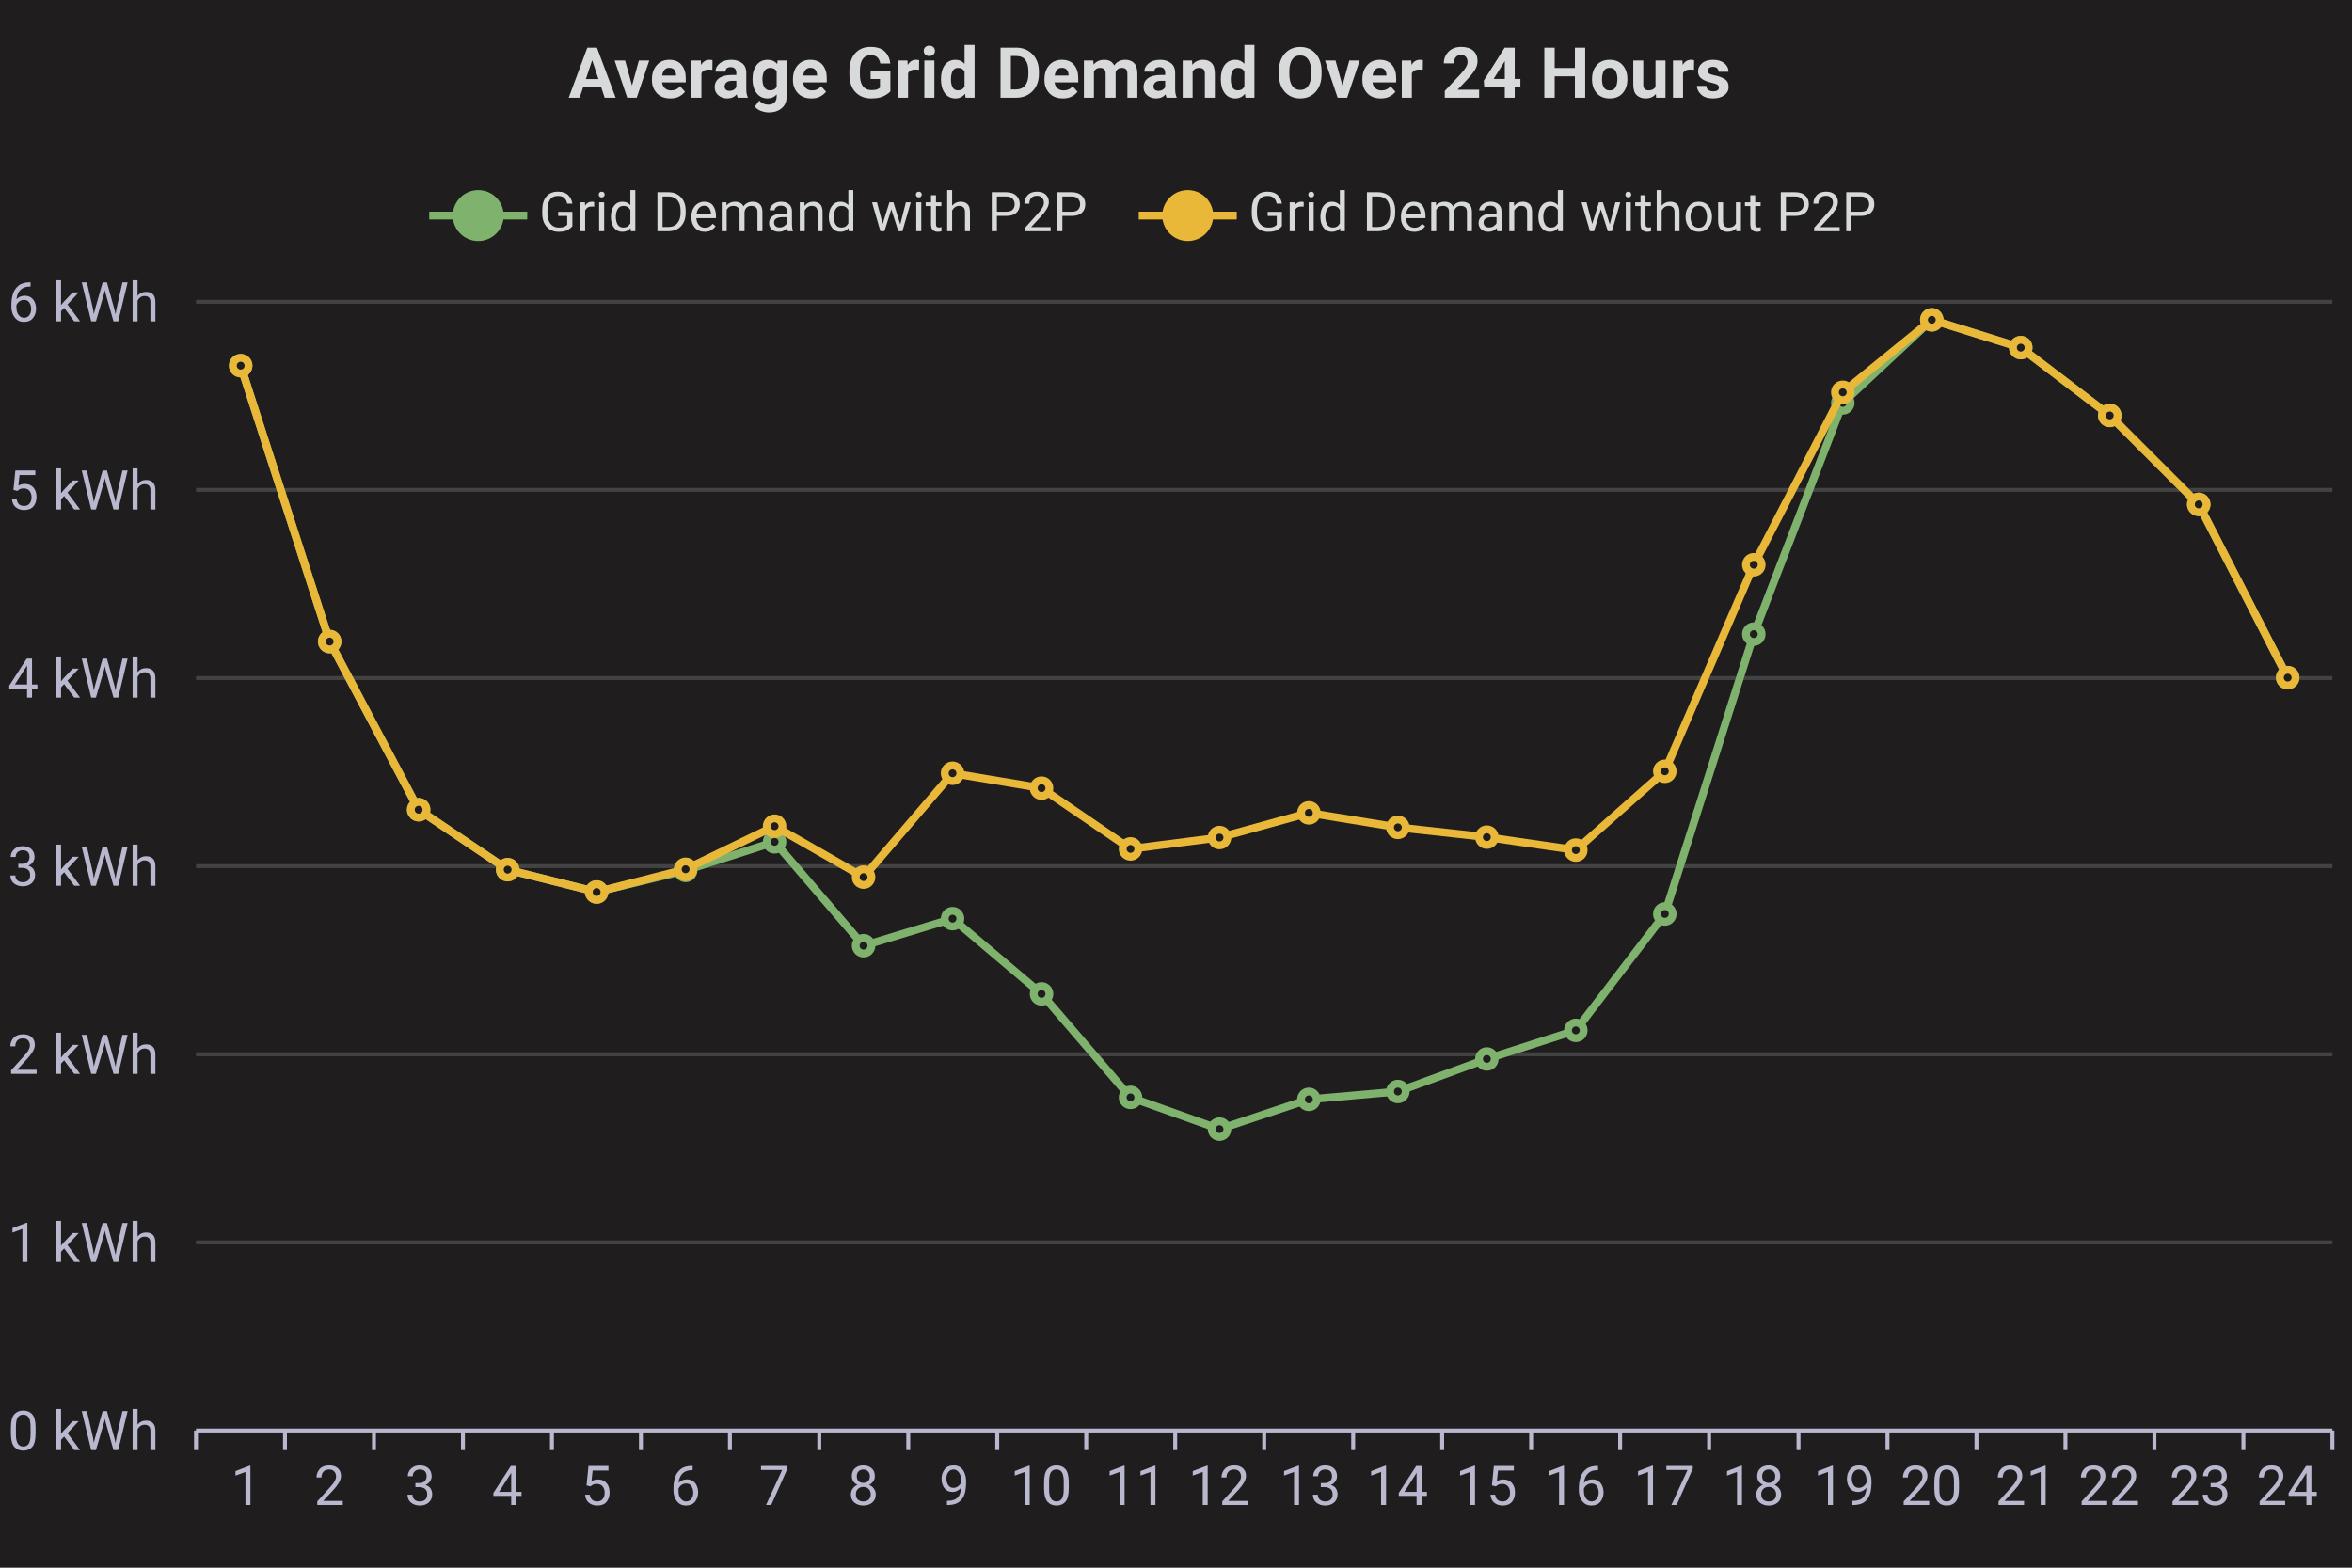
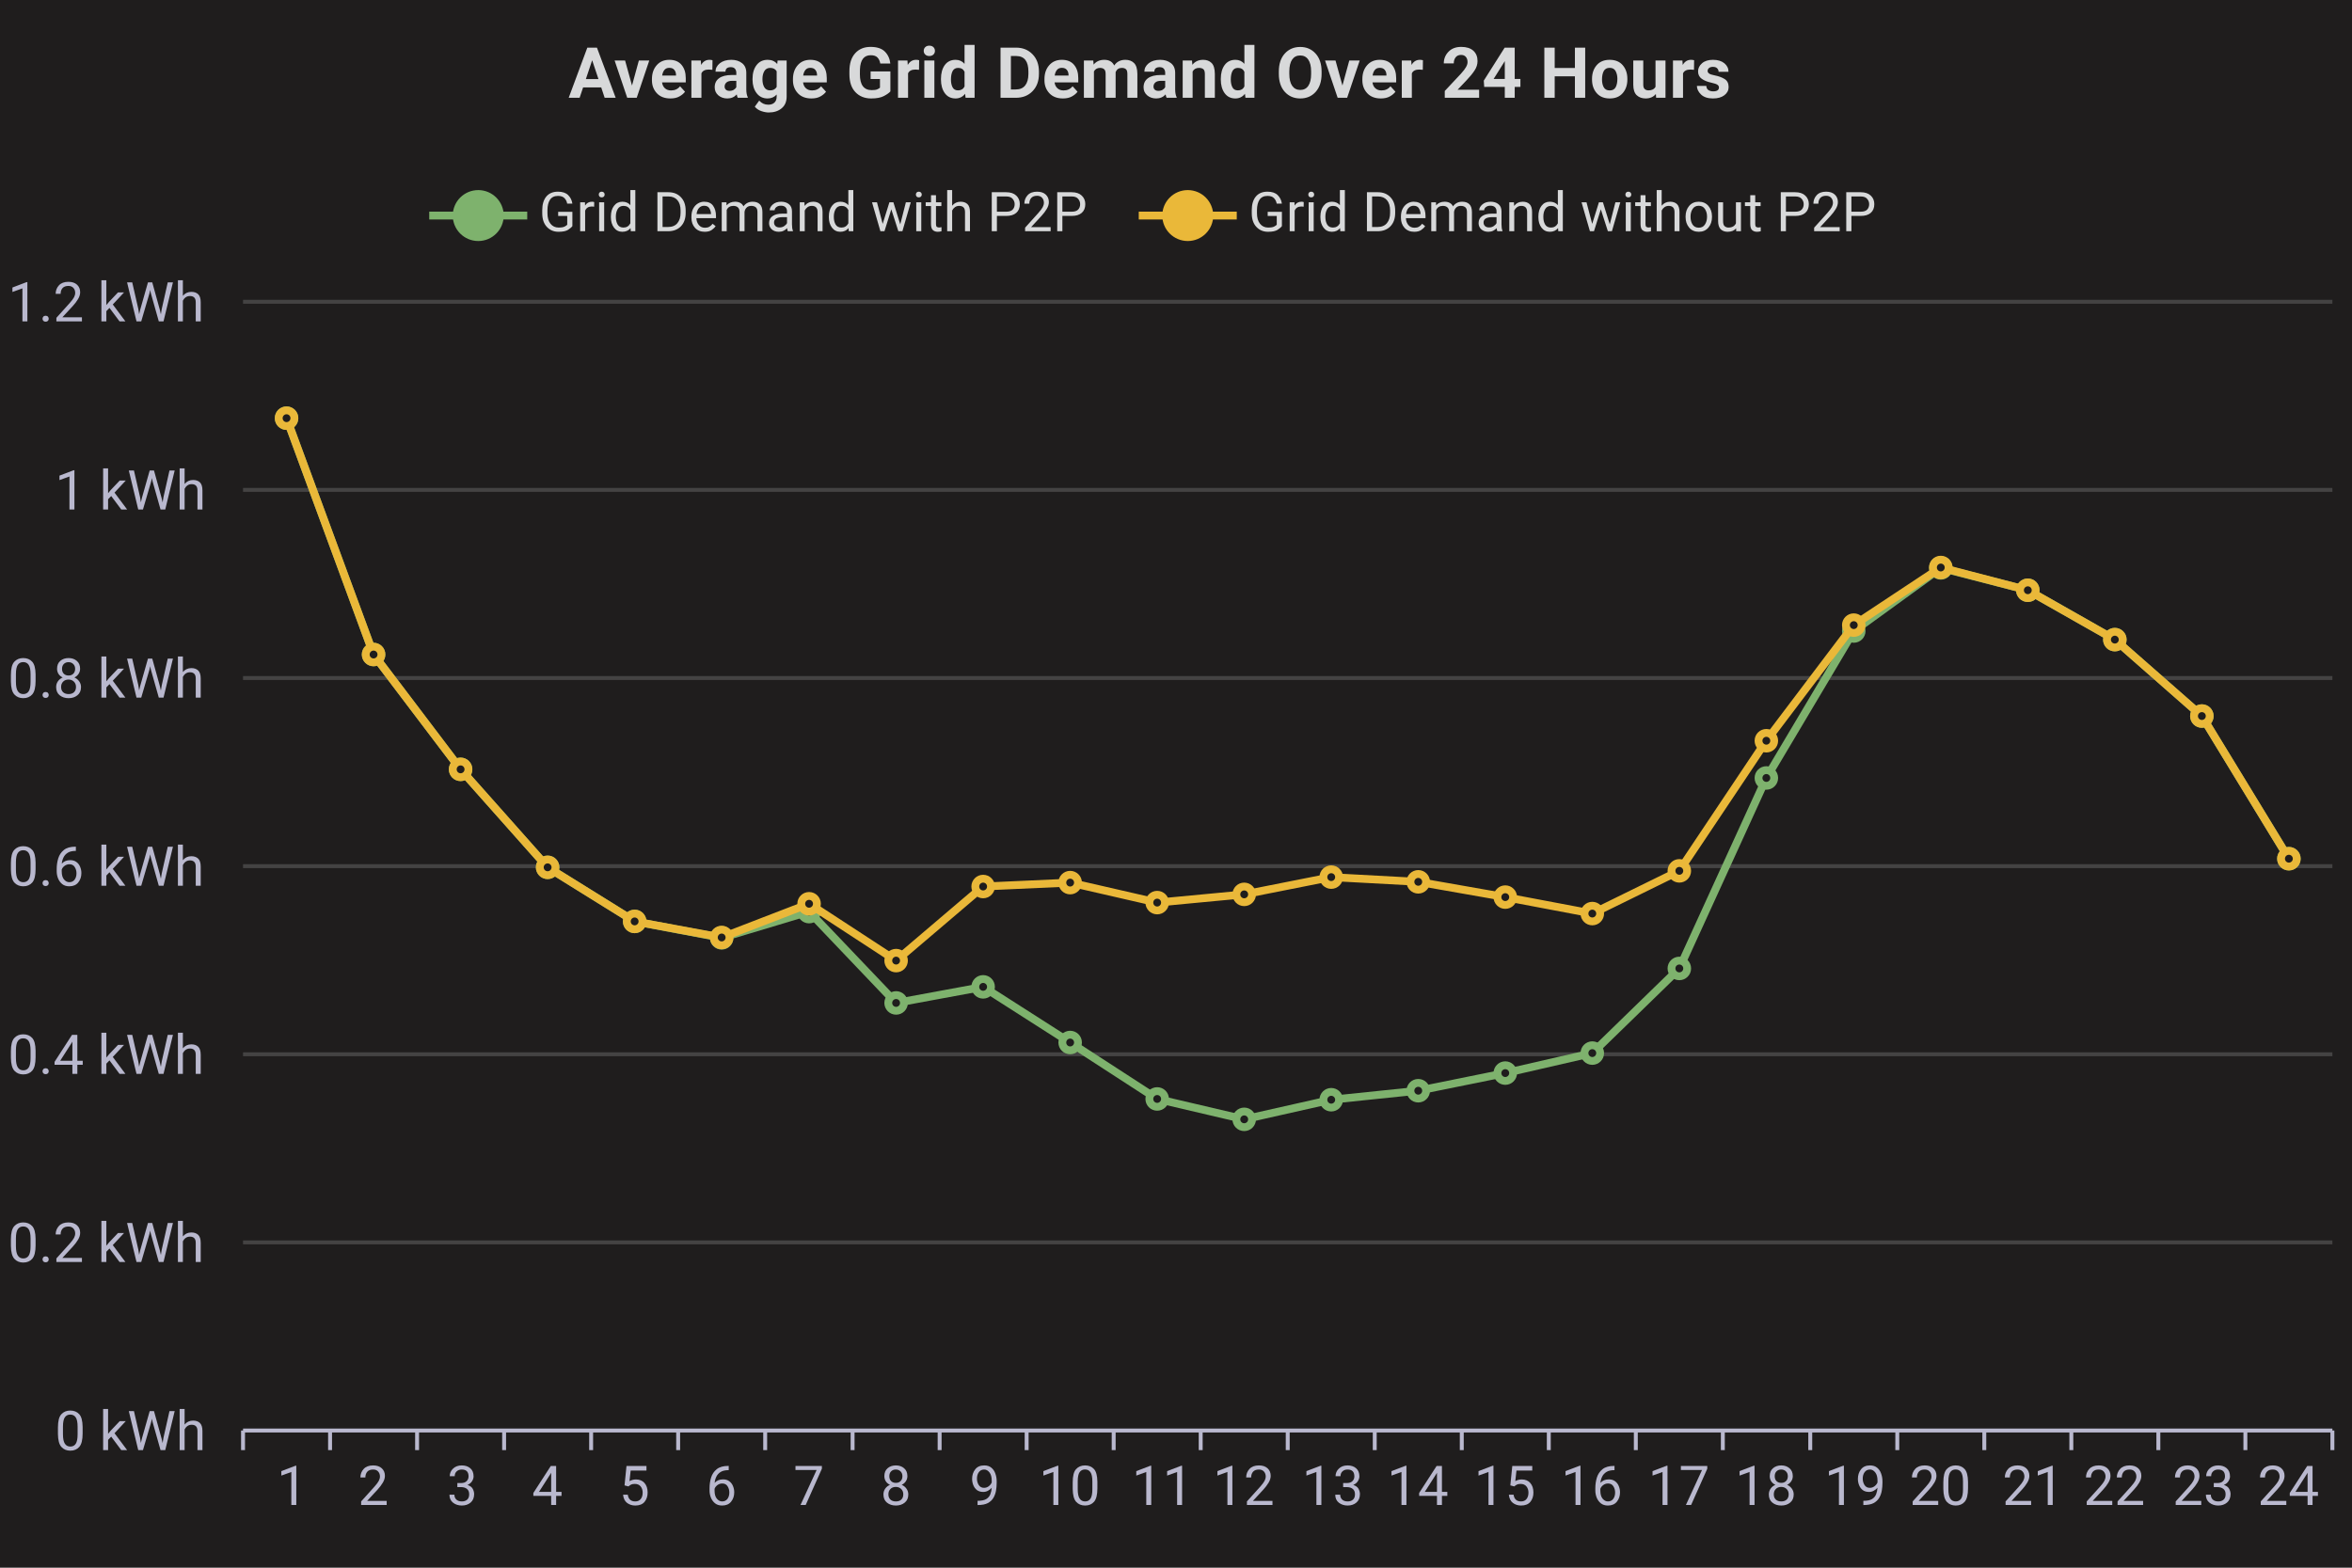
<svg xmlns="http://www.w3.org/2000/svg" width="600" height="400" viewBox="0 0 600 400">
  <rect x="0" y="0" width="600" height="400" fill="#1F1D1D" />
  <text font-size="18" x="145" y="5" dy="15" font-weight="bold" dominant-baseline="middle" font-family="Roboto" fill="#D8D9DA">
Average Grid Demand Over 24 Hours
</text>
  <g>
    <line stroke-width="2" x1="109.5" y1="55" x2="134.5" y2="55" stroke="#7EB26D" />
    <circle cx="122" cy="55" r="5.5" stroke-width="2" stroke="#7EB26D" fill="#7EB26D" />
    <text font-size="14" x="137.5" y="59" font-family="Roboto" fill="#D8D9DA">
Grid Demand with P2P
</text>
  </g>
  <g>
    <line stroke-width="2" x1="290.5" y1="55" x2="315.5" y2="55" stroke="#EAB839" />
    <circle cx="303" cy="55" r="5.5" stroke-width="2" stroke="#EAB839" fill="#EAB839" />
    <text font-size="14" x="318.5" y="59" font-family="Roboto" fill="#D8D9DA">
Grid Demand without P2P
</text>
  </g>
  <g stroke="#444343">
-     <line stroke-width="1" x1="50" y1="77" x2="595" y2="77" />
-     <line stroke-width="1" x1="50" y1="125" x2="595" y2="125" />
-     <line stroke-width="1" x1="50" y1="173" x2="595" y2="173" />
-     <line stroke-width="1" x1="50" y1="221" x2="595" y2="221" />
-     <line stroke-width="1" x1="50" y1="269" x2="595" y2="269" />
-     <line stroke-width="1" x1="50" y1="317" x2="595" y2="317" />
+     <line stroke-width="1" x1="62" y1="77" x2="595" y2="77" />
+     <line stroke-width="1" x1="62" y1="125" x2="595" y2="125" />
+     <line stroke-width="1" x1="62" y1="173" x2="595" y2="173" />
+     <line stroke-width="1" x1="62" y1="221" x2="595" y2="221" />
+     <line stroke-width="1" x1="62" y1="269" x2="595" y2="269" />
+     <line stroke-width="1" x1="62" y1="317" x2="595" y2="317" />
  </g>
  <g>
    <text font-size="14" x="2" y="82" font-family="Roboto" fill="#B9B8CE">
- 6 kWh
- </text>
-     <text font-size="14" x="2" y="130" font-family="Roboto" fill="#B9B8CE">
- 5 kWh
+ 1.2 kWh
+ </text>
+     <text font-size="14" x="14" y="130" font-family="Roboto" fill="#B9B8CE">
+ 1 kWh
</text>
    <text font-size="14" x="2" y="178" font-family="Roboto" fill="#B9B8CE">
- 4 kWh
+ 0.8 kWh
</text>
    <text font-size="14" x="2" y="226" font-family="Roboto" fill="#B9B8CE">
- 3 kWh
+ 0.6 kWh
</text>
    <text font-size="14" x="2" y="274" font-family="Roboto" fill="#B9B8CE">
- 2 kWh
+ 0.4 kWh
</text>
    <text font-size="14" x="2" y="322" font-family="Roboto" fill="#B9B8CE">
- 1 kWh
- </text>
-     <text font-size="14" x="2" y="370" font-family="Roboto" fill="#B9B8CE">
+ 0.2 kWh
+ </text>
+     <text font-size="14" x="14" y="370" font-family="Roboto" fill="#B9B8CE">
0 kWh
</text>
  </g>
  <g>
    <g stroke="#B9B8CE">
-       <line stroke-width="1" x1="50" y1="365" x2="595" y2="365" />
-       <line stroke-width="1" x1="50" y1="365" x2="50" y2="370" />
-       <line stroke-width="1" x1="72.7" y1="365" x2="72.7" y2="370" />
-       <line stroke-width="1" x1="95.4" y1="365" x2="95.4" y2="370" />
-       <line stroke-width="1" x1="118.1" y1="365" x2="118.1" y2="370" />
-       <line stroke-width="1" x1="140.8" y1="365" x2="140.8" y2="370" />
-       <line stroke-width="1" x1="163.5" y1="365" x2="163.5" y2="370" />
-       <line stroke-width="1" x1="186.2" y1="365" x2="186.2" y2="370" />
-       <line stroke-width="1" x1="209" y1="365" x2="209" y2="370" />
-       <line stroke-width="1" x1="231.7" y1="365" x2="231.7" y2="370" />
-       <line stroke-width="1" x1="254.4" y1="365" x2="254.4" y2="370" />
-       <line stroke-width="1" x1="277.1" y1="365" x2="277.1" y2="370" />
-       <line stroke-width="1" x1="299.8" y1="365" x2="299.8" y2="370" />
-       <line stroke-width="1" x1="322.5" y1="365" x2="322.5" y2="370" />
-       <line stroke-width="1" x1="345.2" y1="365" x2="345.2" y2="370" />
-       <line stroke-width="1" x1="367.9" y1="365" x2="367.9" y2="370" />
-       <line stroke-width="1" x1="390.6" y1="365" x2="390.6" y2="370" />
-       <line stroke-width="1" x1="413.3" y1="365" x2="413.3" y2="370" />
-       <line stroke-width="1" x1="436" y1="365" x2="436" y2="370" />
-       <line stroke-width="1" x1="458.8" y1="365" x2="458.8" y2="370" />
-       <line stroke-width="1" x1="481.5" y1="365" x2="481.5" y2="370" />
-       <line stroke-width="1" x1="504.2" y1="365" x2="504.2" y2="370" />
-       <line stroke-width="1" x1="526.9" y1="365" x2="526.9" y2="370" />
-       <line stroke-width="1" x1="549.6" y1="365" x2="549.6" y2="370" />
-       <line stroke-width="1" x1="572.3" y1="365" x2="572.3" y2="370" />
+       <line stroke-width="1" x1="62" y1="365" x2="595" y2="365" />
+       <line stroke-width="1" x1="62" y1="365" x2="62" y2="370" />
+       <line stroke-width="1" x1="84.2" y1="365" x2="84.2" y2="370" />
+       <line stroke-width="1" x1="106.4" y1="365" x2="106.4" y2="370" />
+       <line stroke-width="1" x1="128.6" y1="365" x2="128.6" y2="370" />
+       <line stroke-width="1" x1="150.8" y1="365" x2="150.8" y2="370" />
+       <line stroke-width="1" x1="173" y1="365" x2="173" y2="370" />
+       <line stroke-width="1" x1="195.2" y1="365" x2="195.2" y2="370" />
+       <line stroke-width="1" x1="217.5" y1="365" x2="217.5" y2="370" />
+       <line stroke-width="1" x1="239.7" y1="365" x2="239.7" y2="370" />
+       <line stroke-width="1" x1="261.9" y1="365" x2="261.9" y2="370" />
+       <line stroke-width="1" x1="284.1" y1="365" x2="284.1" y2="370" />
+       <line stroke-width="1" x1="306.3" y1="365" x2="306.3" y2="370" />
+       <line stroke-width="1" x1="328.5" y1="365" x2="328.5" y2="370" />
+       <line stroke-width="1" x1="350.7" y1="365" x2="350.7" y2="370" />
+       <line stroke-width="1" x1="372.9" y1="365" x2="372.9" y2="370" />
+       <line stroke-width="1" x1="395.1" y1="365" x2="395.1" y2="370" />
+       <line stroke-width="1" x1="417.3" y1="365" x2="417.3" y2="370" />
+       <line stroke-width="1" x1="439.5" y1="365" x2="439.5" y2="370" />
+       <line stroke-width="1" x1="461.8" y1="365" x2="461.8" y2="370" />
+       <line stroke-width="1" x1="484" y1="365" x2="484" y2="370" />
+       <line stroke-width="1" x1="506.2" y1="365" x2="506.2" y2="370" />
+       <line stroke-width="1" x1="528.4" y1="365" x2="528.4" y2="370" />
+       <line stroke-width="1" x1="550.6" y1="365" x2="550.6" y2="370" />
+       <line stroke-width="1" x1="572.8" y1="365" x2="572.8" y2="370" />
      <line stroke-width="1" x1="595" y1="365" x2="595" y2="370" />
    </g>
-     <text font-size="14" x="58.9" y="384" font-family="Roboto" fill="#B9B8CE">
+     <text font-size="14" x="70.6" y="384" font-family="Roboto" fill="#B9B8CE">
1
</text>
-     <text font-size="14" x="80.1" y="384" font-family="Roboto" fill="#B9B8CE">
+     <text font-size="14" x="91.3" y="384" font-family="Roboto" fill="#B9B8CE">
2
</text>
-     <text font-size="14" x="103.3" y="384" font-family="Roboto" fill="#B9B8CE">
+     <text font-size="14" x="114" y="384" font-family="Roboto" fill="#B9B8CE">
3
</text>
-     <text font-size="14" x="125.5" y="384" font-family="Roboto" fill="#B9B8CE">
+     <text font-size="14" x="135.7" y="384" font-family="Roboto" fill="#B9B8CE">
4
</text>
-     <text font-size="14" x="148.2" y="384" font-family="Roboto" fill="#B9B8CE">
+     <text font-size="14" x="157.9" y="384" font-family="Roboto" fill="#B9B8CE">
5
</text>
-     <text font-size="14" x="170.9" y="384" font-family="Roboto" fill="#B9B8CE">
+     <text font-size="14" x="180.1" y="384" font-family="Roboto" fill="#B9B8CE">
6
</text>
-     <text font-size="14" x="193.6" y="384" font-family="Roboto" fill="#B9B8CE">
+     <text font-size="14" x="202.4" y="384" font-family="Roboto" fill="#B9B8CE">
7
</text>
-     <text font-size="14" x="216.3" y="384" font-family="Roboto" fill="#B9B8CE">
+     <text font-size="14" x="224.6" y="384" font-family="Roboto" fill="#B9B8CE">
8
</text>
-     <text font-size="14" x="239.5" y="384" font-family="Roboto" fill="#B9B8CE">
+     <text font-size="14" x="247.3" y="384" font-family="Roboto" fill="#B9B8CE">
9
</text>
-     <text font-size="14" x="257.7" y="384" font-family="Roboto" fill="#B9B8CE">
+     <text font-size="14" x="265" y="384" font-family="Roboto" fill="#B9B8CE">
10
</text>
-     <text font-size="14" x="281.9" y="384" font-family="Roboto" fill="#B9B8CE">
+     <text font-size="14" x="288.7" y="384" font-family="Roboto" fill="#B9B8CE">
11
</text>
-     <text font-size="14" x="303.1" y="384" font-family="Roboto" fill="#B9B8CE">
+     <text font-size="14" x="309.4" y="384" font-family="Roboto" fill="#B9B8CE">
12
</text>
-     <text font-size="14" x="326.4" y="384" font-family="Roboto" fill="#B9B8CE">
+     <text font-size="14" x="332.1" y="384" font-family="Roboto" fill="#B9B8CE">
13
</text>
-     <text font-size="14" x="348.6" y="384" font-family="Roboto" fill="#B9B8CE">
+     <text font-size="14" x="353.8" y="384" font-family="Roboto" fill="#B9B8CE">
14
</text>
-     <text font-size="14" x="371.3" y="384" font-family="Roboto" fill="#B9B8CE">
+     <text font-size="14" x="376" y="384" font-family="Roboto" fill="#B9B8CE">
15
</text>
-     <text font-size="14" x="394" y="384" font-family="Roboto" fill="#B9B8CE">
+     <text font-size="14" x="398.2" y="384" font-family="Roboto" fill="#B9B8CE">
16
</text>
-     <text font-size="14" x="416.7" y="384" font-family="Roboto" fill="#B9B8CE">
+     <text font-size="14" x="420.4" y="384" font-family="Roboto" fill="#B9B8CE">
17
</text>
-     <text font-size="14" x="439.4" y="384" font-family="Roboto" fill="#B9B8CE">
+     <text font-size="14" x="442.6" y="384" font-family="Roboto" fill="#B9B8CE">
18
</text>
-     <text font-size="14" x="462.6" y="384" font-family="Roboto" fill="#B9B8CE">
+     <text font-size="14" x="465.4" y="384" font-family="Roboto" fill="#B9B8CE">
19
</text>
-     <text font-size="14" x="484.8" y="384" font-family="Roboto" fill="#B9B8CE">
+     <text font-size="14" x="487.1" y="384" font-family="Roboto" fill="#B9B8CE">
20
</text>
-     <text font-size="14" x="509" y="384" font-family="Roboto" fill="#B9B8CE">
+     <text font-size="14" x="510.8" y="384" font-family="Roboto" fill="#B9B8CE">
21
</text>
-     <text font-size="14" x="530.2" y="384" font-family="Roboto" fill="#B9B8CE">
+     <text font-size="14" x="531.5" y="384" font-family="Roboto" fill="#B9B8CE">
22
</text>
-     <text font-size="14" x="553.4" y="384" font-family="Roboto" fill="#B9B8CE">
+     <text font-size="14" x="554.2" y="384" font-family="Roboto" fill="#B9B8CE">
23
</text>
-     <text font-size="14" x="575.6" y="384" font-family="Roboto" fill="#B9B8CE">
+     <text font-size="14" x="575.9" y="384" font-family="Roboto" fill="#B9B8CE">
24
</text>
  </g>
  <g>
-     <path d="M 61.4 93.3 L 84.1 163.7 L 106.8 206.6 L 129.5 221.9 L 152.2 227.6 L 174.9 222.1 L 197.6 214.8 L 220.3 241.3 L 243 234.4 L 265.7 253.6 L 288.4 280 L 311.1 288.1 L 333.9 280.5 L 356.6 278.5 L 379.3 270.2 L 402 262.9 L 424.7 233.2 L 447.4 161.8 L 470.1 102.8 L 492.8 81.6 L 515.5 88.7 L 538.2 106 L 560.9 128.7 L 583.6 172.9" stroke-width="2" fill="none" stroke="#7EB26D" />
-     <circle cx="61.4" cy="93.3" r="2" stroke-width="2" stroke="#7EB26D" fill="#1F1D1D" />
-     <circle cx="84.1" cy="163.7" r="2" stroke-width="2" stroke="#7EB26D" fill="#1F1D1D" />
-     <circle cx="106.8" cy="206.6" r="2" stroke-width="2" stroke="#7EB26D" fill="#1F1D1D" />
-     <circle cx="129.5" cy="221.9" r="2" stroke-width="2" stroke="#7EB26D" fill="#1F1D1D" />
-     <circle cx="152.2" cy="227.6" r="2" stroke-width="2" stroke="#7EB26D" fill="#1F1D1D" />
-     <circle cx="174.9" cy="222.1" r="2" stroke-width="2" stroke="#7EB26D" fill="#1F1D1D" />
-     <circle cx="197.6" cy="214.8" r="2" stroke-width="2" stroke="#7EB26D" fill="#1F1D1D" />
-     <circle cx="220.3" cy="241.3" r="2" stroke-width="2" stroke="#7EB26D" fill="#1F1D1D" />
-     <circle cx="243" cy="234.4" r="2" stroke-width="2" stroke="#7EB26D" fill="#1F1D1D" />
-     <circle cx="265.7" cy="253.6" r="2" stroke-width="2" stroke="#7EB26D" fill="#1F1D1D" />
-     <circle cx="288.4" cy="280" r="2" stroke-width="2" stroke="#7EB26D" fill="#1F1D1D" />
-     <circle cx="311.1" cy="288.1" r="2" stroke-width="2" stroke="#7EB26D" fill="#1F1D1D" />
-     <circle cx="333.9" cy="280.5" r="2" stroke-width="2" stroke="#7EB26D" fill="#1F1D1D" />
-     <circle cx="356.6" cy="278.5" r="2" stroke-width="2" stroke="#7EB26D" fill="#1F1D1D" />
-     <circle cx="379.3" cy="270.2" r="2" stroke-width="2" stroke="#7EB26D" fill="#1F1D1D" />
-     <circle cx="402" cy="262.9" r="2" stroke-width="2" stroke="#7EB26D" fill="#1F1D1D" />
-     <circle cx="424.7" cy="233.2" r="2" stroke-width="2" stroke="#7EB26D" fill="#1F1D1D" />
-     <circle cx="447.4" cy="161.8" r="2" stroke-width="2" stroke="#7EB26D" fill="#1F1D1D" />
-     <circle cx="470.1" cy="102.8" r="2" stroke-width="2" stroke="#7EB26D" fill="#1F1D1D" />
-     <circle cx="492.8" cy="81.6" r="2" stroke-width="2" stroke="#7EB26D" fill="#1F1D1D" />
-     <circle cx="515.5" cy="88.7" r="2" stroke-width="2" stroke="#7EB26D" fill="#1F1D1D" />
-     <circle cx="538.2" cy="106" r="2" stroke-width="2" stroke="#7EB26D" fill="#1F1D1D" />
-     <circle cx="560.9" cy="128.7" r="2" stroke-width="2" stroke="#7EB26D" fill="#1F1D1D" />
-     <circle cx="583.6" cy="172.9" r="2" stroke-width="2" stroke="#7EB26D" fill="#1F1D1D" />
-   </g>
-   <g>
-     <path d="M 61.4 93.3 L 84.1 163.7 L 106.8 206.6 L 129.5 221.9 L 152.2 227.6 L 174.9 221.8 L 197.6 210.8 L 220.3 223.8 L 243 197.3 L 265.7 201.1 L 288.4 216.6 L 311.1 213.7 L 333.9 207.4 L 356.6 211.1 L 379.3 213.6 L 402 216.9 L 424.7 196.8 L 447.4 144.1 L 470.1 100.1 L 492.8 81.6 L 515.5 88.7 L 538.2 106 L 560.9 128.7 L 583.6 172.9" stroke-width="2" fill="none" stroke="#EAB839" />
-     <circle cx="61.4" cy="93.3" r="2" stroke-width="2" stroke="#EAB839" fill="#1F1D1D" />
-     <circle cx="84.1" cy="163.7" r="2" stroke-width="2" stroke="#EAB839" fill="#1F1D1D" />
-     <circle cx="106.8" cy="206.6" r="2" stroke-width="2" stroke="#EAB839" fill="#1F1D1D" />
-     <circle cx="129.5" cy="221.9" r="2" stroke-width="2" stroke="#EAB839" fill="#1F1D1D" />
-     <circle cx="152.2" cy="227.6" r="2" stroke-width="2" stroke="#EAB839" fill="#1F1D1D" />
-     <circle cx="174.9" cy="221.8" r="2" stroke-width="2" stroke="#EAB839" fill="#1F1D1D" />
-     <circle cx="197.6" cy="210.8" r="2" stroke-width="2" stroke="#EAB839" fill="#1F1D1D" />
-     <circle cx="220.3" cy="223.8" r="2" stroke-width="2" stroke="#EAB839" fill="#1F1D1D" />
-     <circle cx="243" cy="197.3" r="2" stroke-width="2" stroke="#EAB839" fill="#1F1D1D" />
-     <circle cx="265.7" cy="201.1" r="2" stroke-width="2" stroke="#EAB839" fill="#1F1D1D" />
-     <circle cx="288.4" cy="216.6" r="2" stroke-width="2" stroke="#EAB839" fill="#1F1D1D" />
-     <circle cx="311.1" cy="213.7" r="2" stroke-width="2" stroke="#EAB839" fill="#1F1D1D" />
-     <circle cx="333.9" cy="207.4" r="2" stroke-width="2" stroke="#EAB839" fill="#1F1D1D" />
-     <circle cx="356.6" cy="211.1" r="2" stroke-width="2" stroke="#EAB839" fill="#1F1D1D" />
-     <circle cx="379.3" cy="213.6" r="2" stroke-width="2" stroke="#EAB839" fill="#1F1D1D" />
-     <circle cx="402" cy="216.9" r="2" stroke-width="2" stroke="#EAB839" fill="#1F1D1D" />
-     <circle cx="424.7" cy="196.8" r="2" stroke-width="2" stroke="#EAB839" fill="#1F1D1D" />
-     <circle cx="447.4" cy="144.1" r="2" stroke-width="2" stroke="#EAB839" fill="#1F1D1D" />
-     <circle cx="470.1" cy="100.1" r="2" stroke-width="2" stroke="#EAB839" fill="#1F1D1D" />
-     <circle cx="492.8" cy="81.6" r="2" stroke-width="2" stroke="#EAB839" fill="#1F1D1D" />
-     <circle cx="515.5" cy="88.7" r="2" stroke-width="2" stroke="#EAB839" fill="#1F1D1D" />
-     <circle cx="538.2" cy="106" r="2" stroke-width="2" stroke="#EAB839" fill="#1F1D1D" />
-     <circle cx="560.9" cy="128.7" r="2" stroke-width="2" stroke="#EAB839" fill="#1F1D1D" />
-     <circle cx="583.6" cy="172.9" r="2" stroke-width="2" stroke="#EAB839" fill="#1F1D1D" />
+     <path d="M 73.1 106.7 L 95.3 167 L 117.5 196.3 L 139.7 221.3 L 161.9 235.1 L 184.1 239.3 L 206.4 232.6 L 228.6 255.9 L 250.8 251.8 L 273 266 L 295.2 280.4 L 317.4 285.6 L 339.6 280.6 L 361.8 278.3 L 384 273.8 L 406.2 268.7 L 428.4 247.1 L 450.6 198.5 L 472.9 161 L 495.1 144.9 L 517.3 150.6 L 539.5 163.2 L 561.7 182.7 L 583.9 219.1" stroke-width="2" fill="none" stroke="#7EB26D" />
+     <circle cx="73.1" cy="106.7" r="2" stroke-width="2" stroke="#7EB26D" fill="#1F1D1D" />
+     <circle cx="95.3" cy="167" r="2" stroke-width="2" stroke="#7EB26D" fill="#1F1D1D" />
+     <circle cx="117.5" cy="196.3" r="2" stroke-width="2" stroke="#7EB26D" fill="#1F1D1D" />
+     <circle cx="139.7" cy="221.3" r="2" stroke-width="2" stroke="#7EB26D" fill="#1F1D1D" />
+     <circle cx="161.9" cy="235.1" r="2" stroke-width="2" stroke="#7EB26D" fill="#1F1D1D" />
+     <circle cx="184.1" cy="239.3" r="2" stroke-width="2" stroke="#7EB26D" fill="#1F1D1D" />
+     <circle cx="206.4" cy="232.6" r="2" stroke-width="2" stroke="#7EB26D" fill="#1F1D1D" />
+     <circle cx="228.6" cy="255.9" r="2" stroke-width="2" stroke="#7EB26D" fill="#1F1D1D" />
+     <circle cx="250.8" cy="251.8" r="2" stroke-width="2" stroke="#7EB26D" fill="#1F1D1D" />
+     <circle cx="273" cy="266" r="2" stroke-width="2" stroke="#7EB26D" fill="#1F1D1D" />
+     <circle cx="295.2" cy="280.4" r="2" stroke-width="2" stroke="#7EB26D" fill="#1F1D1D" />
+     <circle cx="317.4" cy="285.6" r="2" stroke-width="2" stroke="#7EB26D" fill="#1F1D1D" />
+     <circle cx="339.6" cy="280.6" r="2" stroke-width="2" stroke="#7EB26D" fill="#1F1D1D" />
+     <circle cx="361.8" cy="278.3" r="2" stroke-width="2" stroke="#7EB26D" fill="#1F1D1D" />
+     <circle cx="384" cy="273.8" r="2" stroke-width="2" stroke="#7EB26D" fill="#1F1D1D" />
+     <circle cx="406.2" cy="268.7" r="2" stroke-width="2" stroke="#7EB26D" fill="#1F1D1D" />
+     <circle cx="428.4" cy="247.1" r="2" stroke-width="2" stroke="#7EB26D" fill="#1F1D1D" />
+     <circle cx="450.6" cy="198.5" r="2" stroke-width="2" stroke="#7EB26D" fill="#1F1D1D" />
+     <circle cx="472.9" cy="161" r="2" stroke-width="2" stroke="#7EB26D" fill="#1F1D1D" />
+     <circle cx="495.1" cy="144.9" r="2" stroke-width="2" stroke="#7EB26D" fill="#1F1D1D" />
+     <circle cx="517.3" cy="150.6" r="2" stroke-width="2" stroke="#7EB26D" fill="#1F1D1D" />
+     <circle cx="539.5" cy="163.2" r="2" stroke-width="2" stroke="#7EB26D" fill="#1F1D1D" />
+     <circle cx="561.7" cy="182.7" r="2" stroke-width="2" stroke="#7EB26D" fill="#1F1D1D" />
+     <circle cx="583.9" cy="219.1" r="2" stroke-width="2" stroke="#7EB26D" fill="#1F1D1D" />
+   </g>
+   <g>
+     <path d="M 73.1 106.7 L 95.3 167 L 117.5 196.3 L 139.7 221.3 L 161.9 235.1 L 184.1 239.2 L 206.4 230.6 L 228.6 245.1 L 250.8 226.2 L 273 225.2 L 295.2 230.3 L 317.4 228.2 L 339.6 223.8 L 361.8 225 L 384 228.9 L 406.2 233.1 L 428.4 222.2 L 450.6 189 L 472.9 159.5 L 495.1 144.8 L 517.3 150.6 L 539.5 163.2 L 561.7 182.7 L 583.9 219.1" stroke-width="2" fill="none" stroke="#EAB839" />
+     <circle cx="73.1" cy="106.7" r="2" stroke-width="2" stroke="#EAB839" fill="#1F1D1D" />
+     <circle cx="95.3" cy="167" r="2" stroke-width="2" stroke="#EAB839" fill="#1F1D1D" />
+     <circle cx="117.5" cy="196.3" r="2" stroke-width="2" stroke="#EAB839" fill="#1F1D1D" />
+     <circle cx="139.7" cy="221.3" r="2" stroke-width="2" stroke="#EAB839" fill="#1F1D1D" />
+     <circle cx="161.9" cy="235.1" r="2" stroke-width="2" stroke="#EAB839" fill="#1F1D1D" />
+     <circle cx="184.1" cy="239.2" r="2" stroke-width="2" stroke="#EAB839" fill="#1F1D1D" />
+     <circle cx="206.4" cy="230.6" r="2" stroke-width="2" stroke="#EAB839" fill="#1F1D1D" />
+     <circle cx="228.6" cy="245.1" r="2" stroke-width="2" stroke="#EAB839" fill="#1F1D1D" />
+     <circle cx="250.8" cy="226.2" r="2" stroke-width="2" stroke="#EAB839" fill="#1F1D1D" />
+     <circle cx="273" cy="225.2" r="2" stroke-width="2" stroke="#EAB839" fill="#1F1D1D" />
+     <circle cx="295.2" cy="230.3" r="2" stroke-width="2" stroke="#EAB839" fill="#1F1D1D" />
+     <circle cx="317.4" cy="228.2" r="2" stroke-width="2" stroke="#EAB839" fill="#1F1D1D" />
+     <circle cx="339.6" cy="223.8" r="2" stroke-width="2" stroke="#EAB839" fill="#1F1D1D" />
+     <circle cx="361.8" cy="225" r="2" stroke-width="2" stroke="#EAB839" fill="#1F1D1D" />
+     <circle cx="384" cy="228.9" r="2" stroke-width="2" stroke="#EAB839" fill="#1F1D1D" />
+     <circle cx="406.2" cy="233.1" r="2" stroke-width="2" stroke="#EAB839" fill="#1F1D1D" />
+     <circle cx="428.4" cy="222.2" r="2" stroke-width="2" stroke="#EAB839" fill="#1F1D1D" />
+     <circle cx="450.6" cy="189" r="2" stroke-width="2" stroke="#EAB839" fill="#1F1D1D" />
+     <circle cx="472.9" cy="159.5" r="2" stroke-width="2" stroke="#EAB839" fill="#1F1D1D" />
+     <circle cx="495.1" cy="144.8" r="2" stroke-width="2" stroke="#EAB839" fill="#1F1D1D" />
+     <circle cx="517.3" cy="150.6" r="2" stroke-width="2" stroke="#EAB839" fill="#1F1D1D" />
+     <circle cx="539.5" cy="163.2" r="2" stroke-width="2" stroke="#EAB839" fill="#1F1D1D" />
+     <circle cx="561.7" cy="182.7" r="2" stroke-width="2" stroke="#EAB839" fill="#1F1D1D" />
+     <circle cx="583.9" cy="219.1" r="2" stroke-width="2" stroke="#EAB839" fill="#1F1D1D" />
  </g>
</svg>
